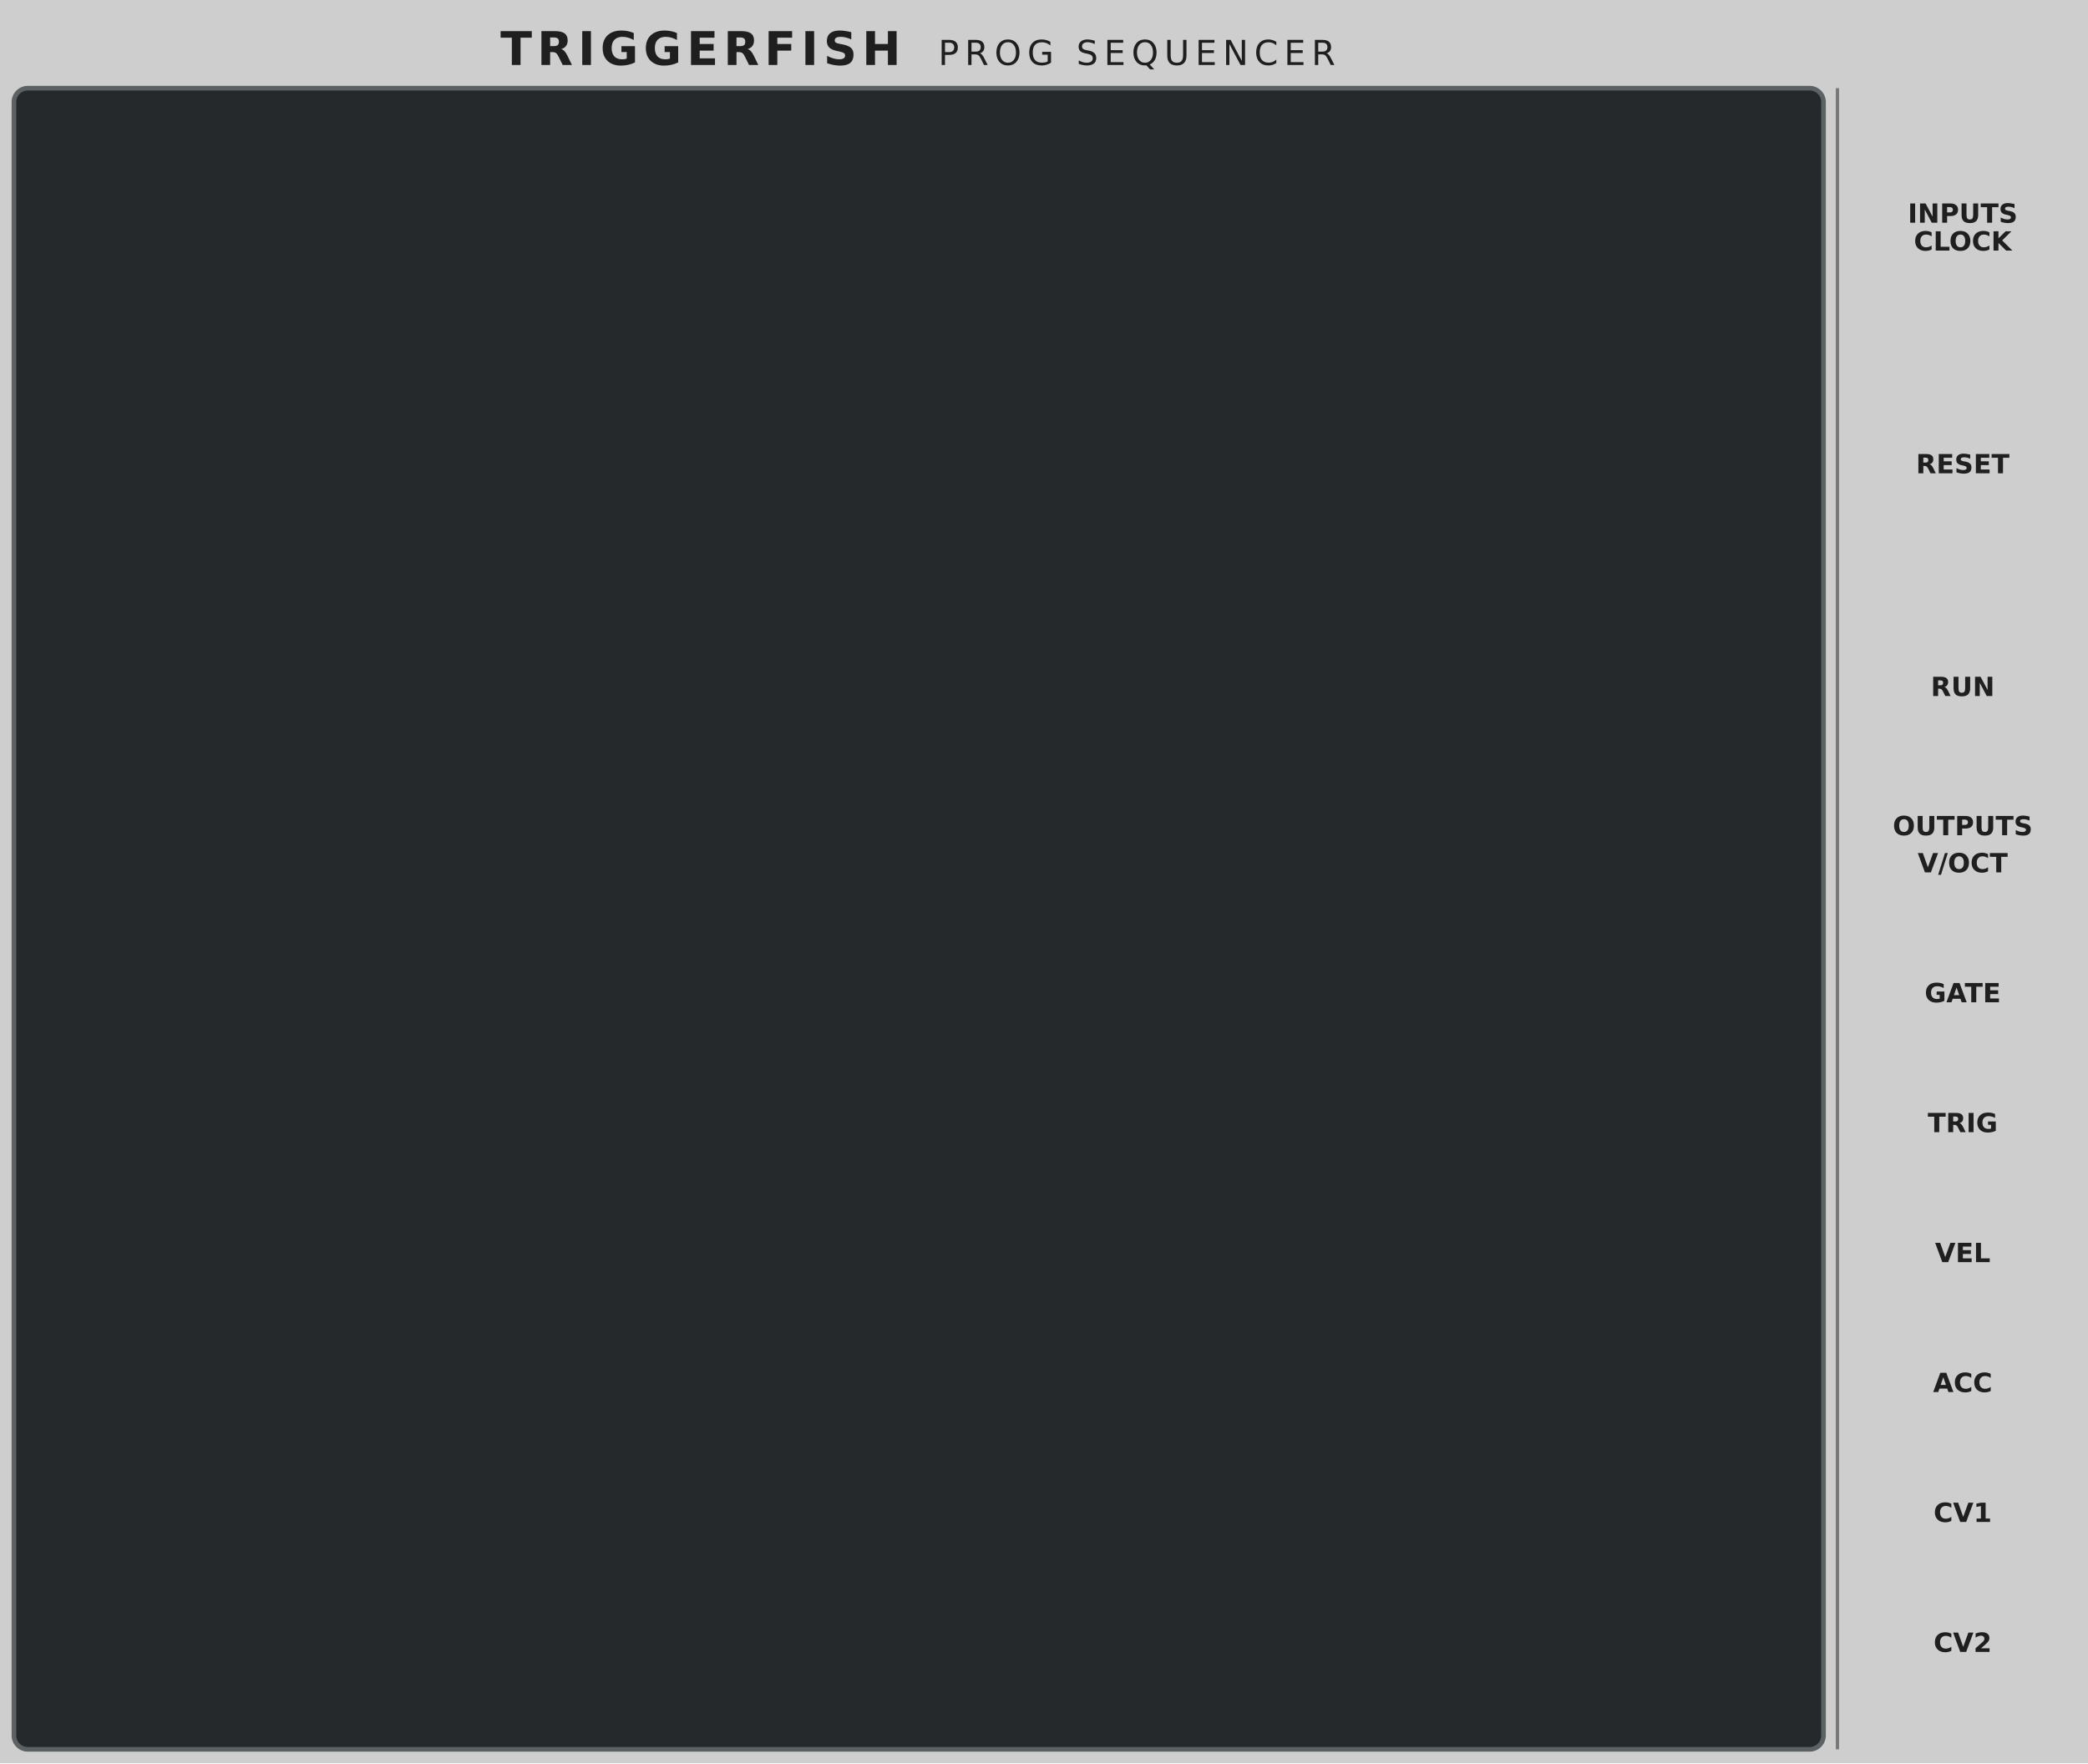
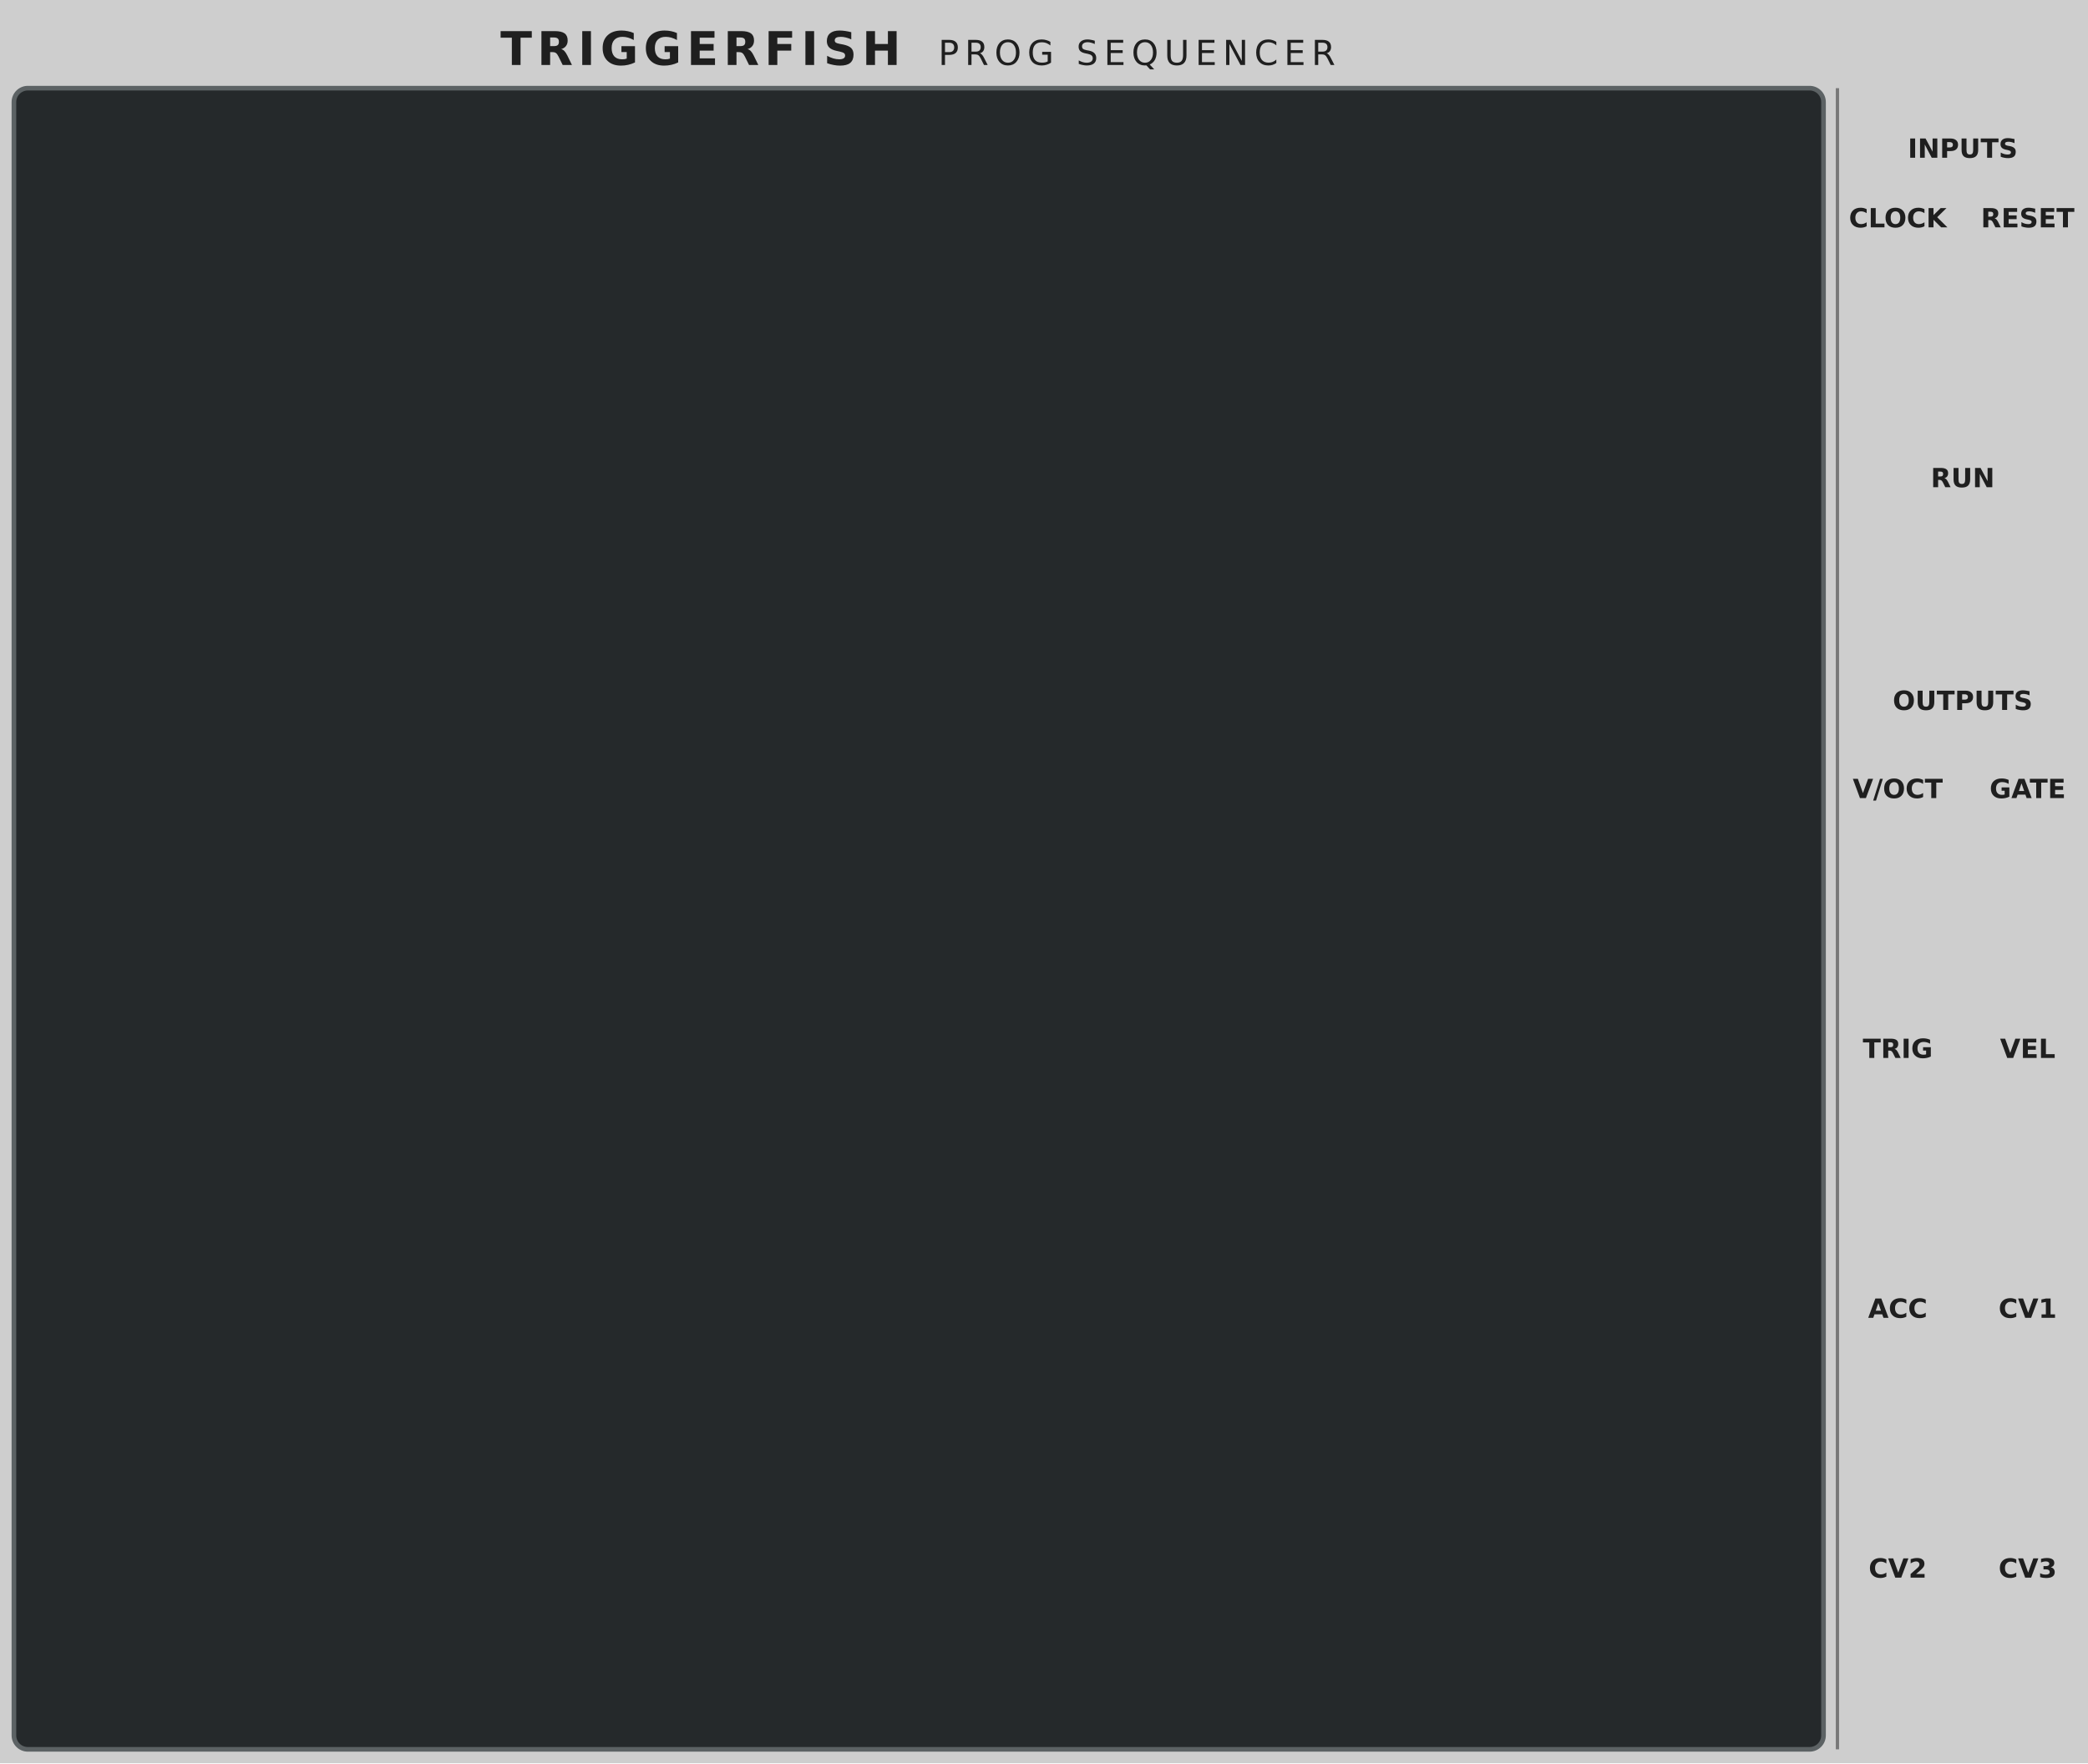
<svg xmlns="http://www.w3.org/2000/svg" width="450" height="380" viewBox="0 0 450 380">
  <rect width="450" height="380" fill="#cecece" />
  <rect x="3" y="19" width="390" height="358" rx="3" fill="#25292b" stroke="#5c6264" />
  <path d="M396 19v358" fill="none" stroke="#777" stroke-width="0.7" />
  <g font-family="DejaVu Sans, sans-serif" text-anchor="middle" fill="#1f1f1f">
    <text x="151" y="14" font-size="10" font-weight="bold" letter-spacing="1.1">TRIGGERFISH</text>
    <text x="245" y="14" font-size="7.4" letter-spacing="1.25">PROG SEQUENCER</text>
    <g font-size="5.7" font-weight="bold">
-       <text x="423" y="48">INPUTS</text>
-       <text x="423" y="54">CLOCK</text>
-       <text x="423" y="102">RESET</text>
-       <text x="423" y="150">RUN</text>
-       <text x="423" y="180">OUTPUTS</text>
-       <text x="423" y="188">V/OCT</text>
-       <text x="423" y="216">GATE</text>
-       <text x="423" y="244">TRIG</text>
-       <text x="423" y="272">VEL</text>
-       <text x="423" y="300">ACC</text>
-       <text x="423" y="328">CV1</text>
-       <text x="423" y="356">CV2</text>
+       <text x="423" y="34">INPUTS</text>
+       <text x="409" y="49">CLOCK</text>
+       <text x="437" y="49">RESET</text>
+       <text x="423" y="105">RUN</text>
+       <text x="423" y="153">OUTPUTS</text>
+       <text x="409" y="172">V/OCT</text>
+       <text x="437" y="172">GATE</text>
+       <text x="409" y="228">TRIG</text>
+       <text x="437" y="228">VEL</text>
+       <text x="409" y="284">ACC</text>
+       <text x="437" y="284">CV1</text>
+       <text x="409" y="340">CV2</text>
+       <text x="437" y="340">CV3</text>
    </g>
  </g>
</svg>
